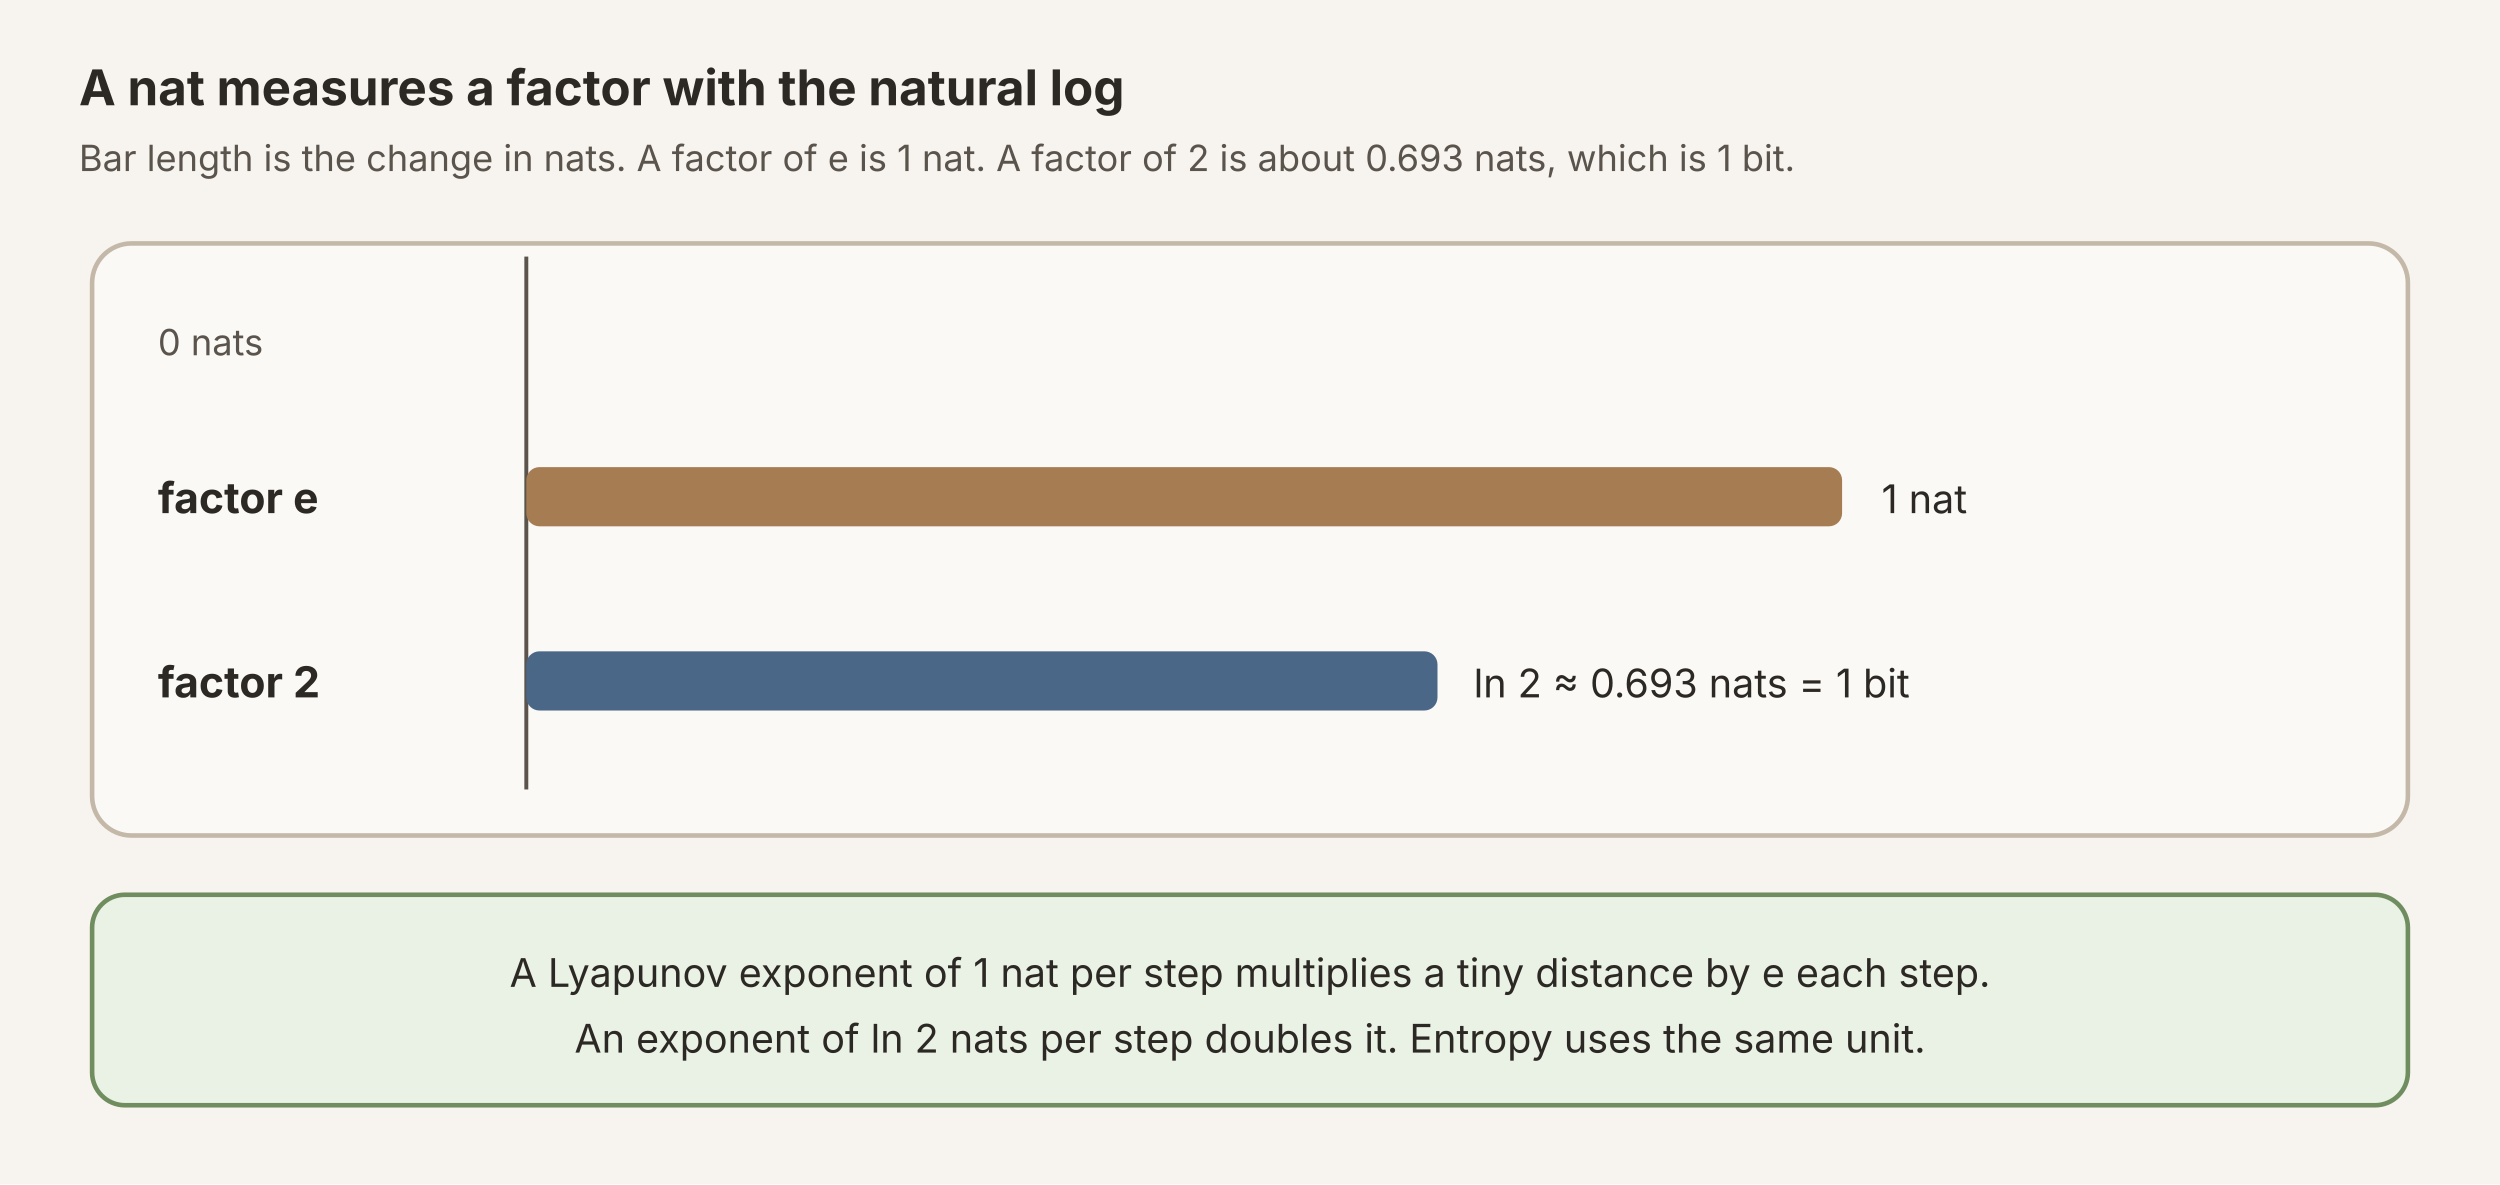
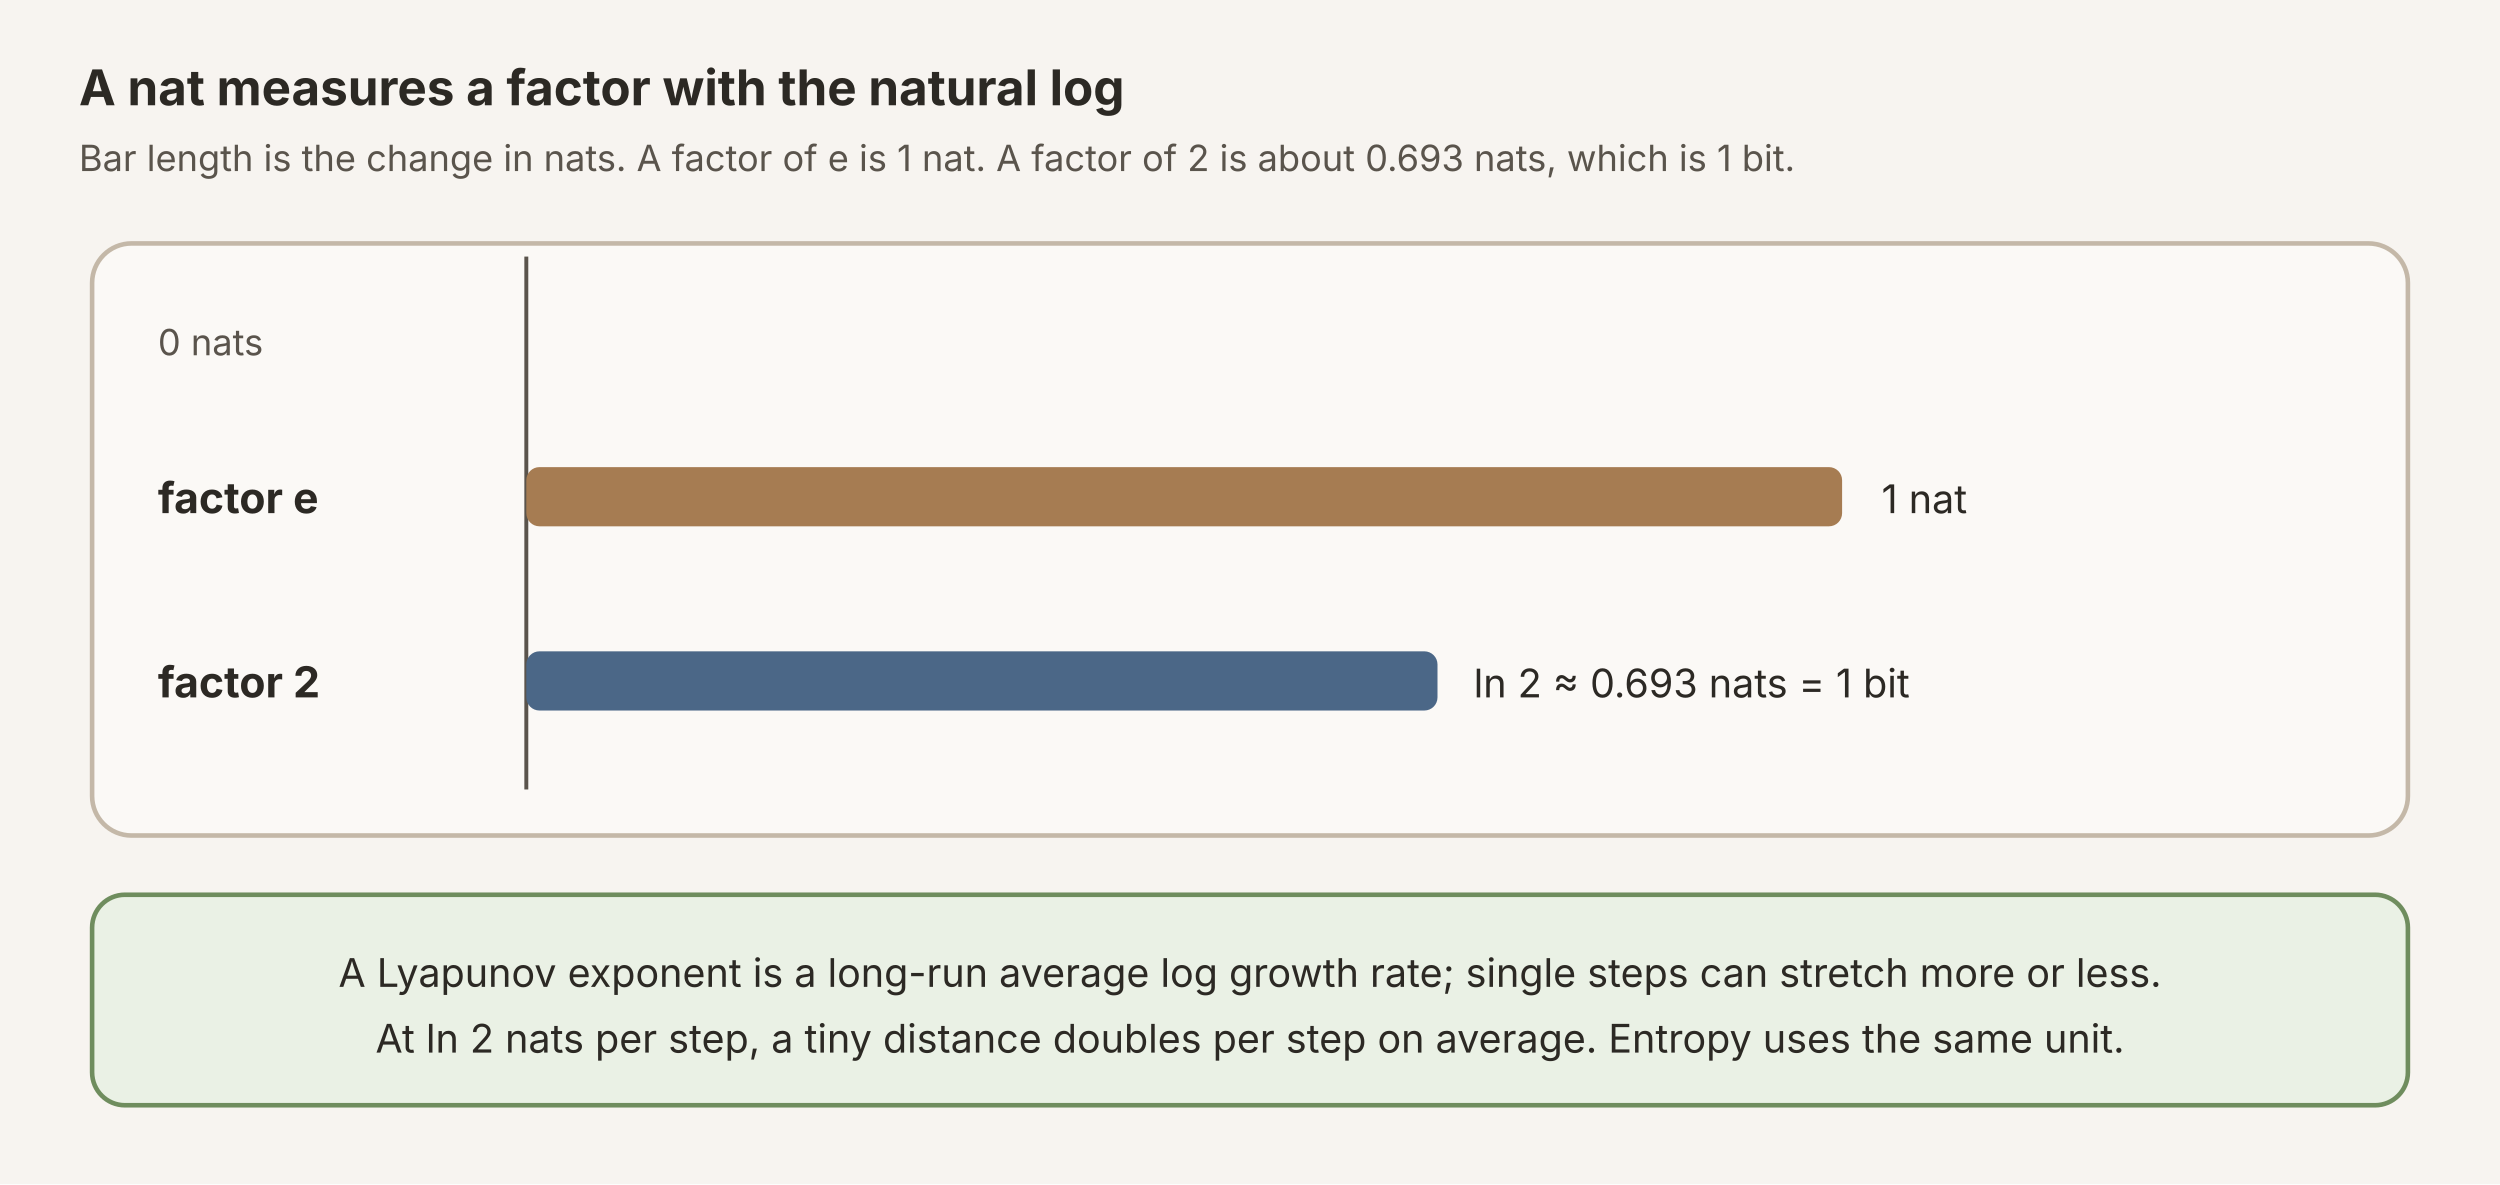
<svg xmlns="http://www.w3.org/2000/svg" width="760" height="360" viewBox="0 0 760 360" role="img" aria-labelledby="natTitle natDesc">
  <rect width="760" height="360" fill="#F7F4F0" />
  <style>
    .t{font-family:Inter,Arial,Helvetica,sans-serif;fill:#2C2924}
    .title{font-size:15px;font-weight:700}
    .h{font-size:13px;font-weight:700}
    .s{font-size:12px}
    .m{font-size:11px;fill:#5A544C}
    .card{fill:#FBF9F6;stroke:#C4B8A8;stroke-width:1.4}
    .foot{fill:#EAF1E5;stroke:#6F8D5E;stroke-width:1.4}
  </style>
  <text x="24" y="32" class="t title">A nat measures a factor with the natural log</text>
  <text x="24" y="52" class="t m">Bar length is the change in nats. A factor of e is 1 nat. A factor of 2 is about 0.693 nats, which is 1 bit.</text>
  <rect class="card" x="28" y="74" width="704" height="180" rx="12" />
  <text x="48" y="108" class="t m">0 nats</text>
  <line x1="160" y1="78" x2="160" y2="240" stroke="#5A544C" stroke-width="1.2" />
  <text x="48" y="156" class="t h">factor e</text>
  <rect x="160" y="142" width="400" height="18" rx="4" fill="#A67C52" />
  <text x="572" y="156" class="t s">1 nat</text>
  <text x="48" y="212" class="t h">factor 2</text>
  <rect x="160" y="198" width="277" height="18" rx="4" fill="#4B6787" />
  <text x="448" y="212" class="t s">ln 2 ≈ 0.693 nats = 1 bit</text>
  <rect class="foot" x="28" y="272" width="704" height="64" rx="10" />
-   <text x="380" y="300" text-anchor="middle" class="t s">A Lyapunov exponent of 1 nat per step multiplies a tiny distance by e each step.</text>
-   <text x="380" y="320" text-anchor="middle" class="t s">An exponent of ln 2 nats per step doubles it. Entropy uses the same unit.</text>
+   <text x="380" y="300" text-anchor="middle" class="t s">A Lyapunov exponent is a long-run average log growth rate; single steps can stretch more or less.</text>
+   <text x="380" y="320" text-anchor="middle" class="t s">At ln 2 nats per step, a tiny distance doubles per step on average. Entropy uses the same unit.</text>
</svg>
